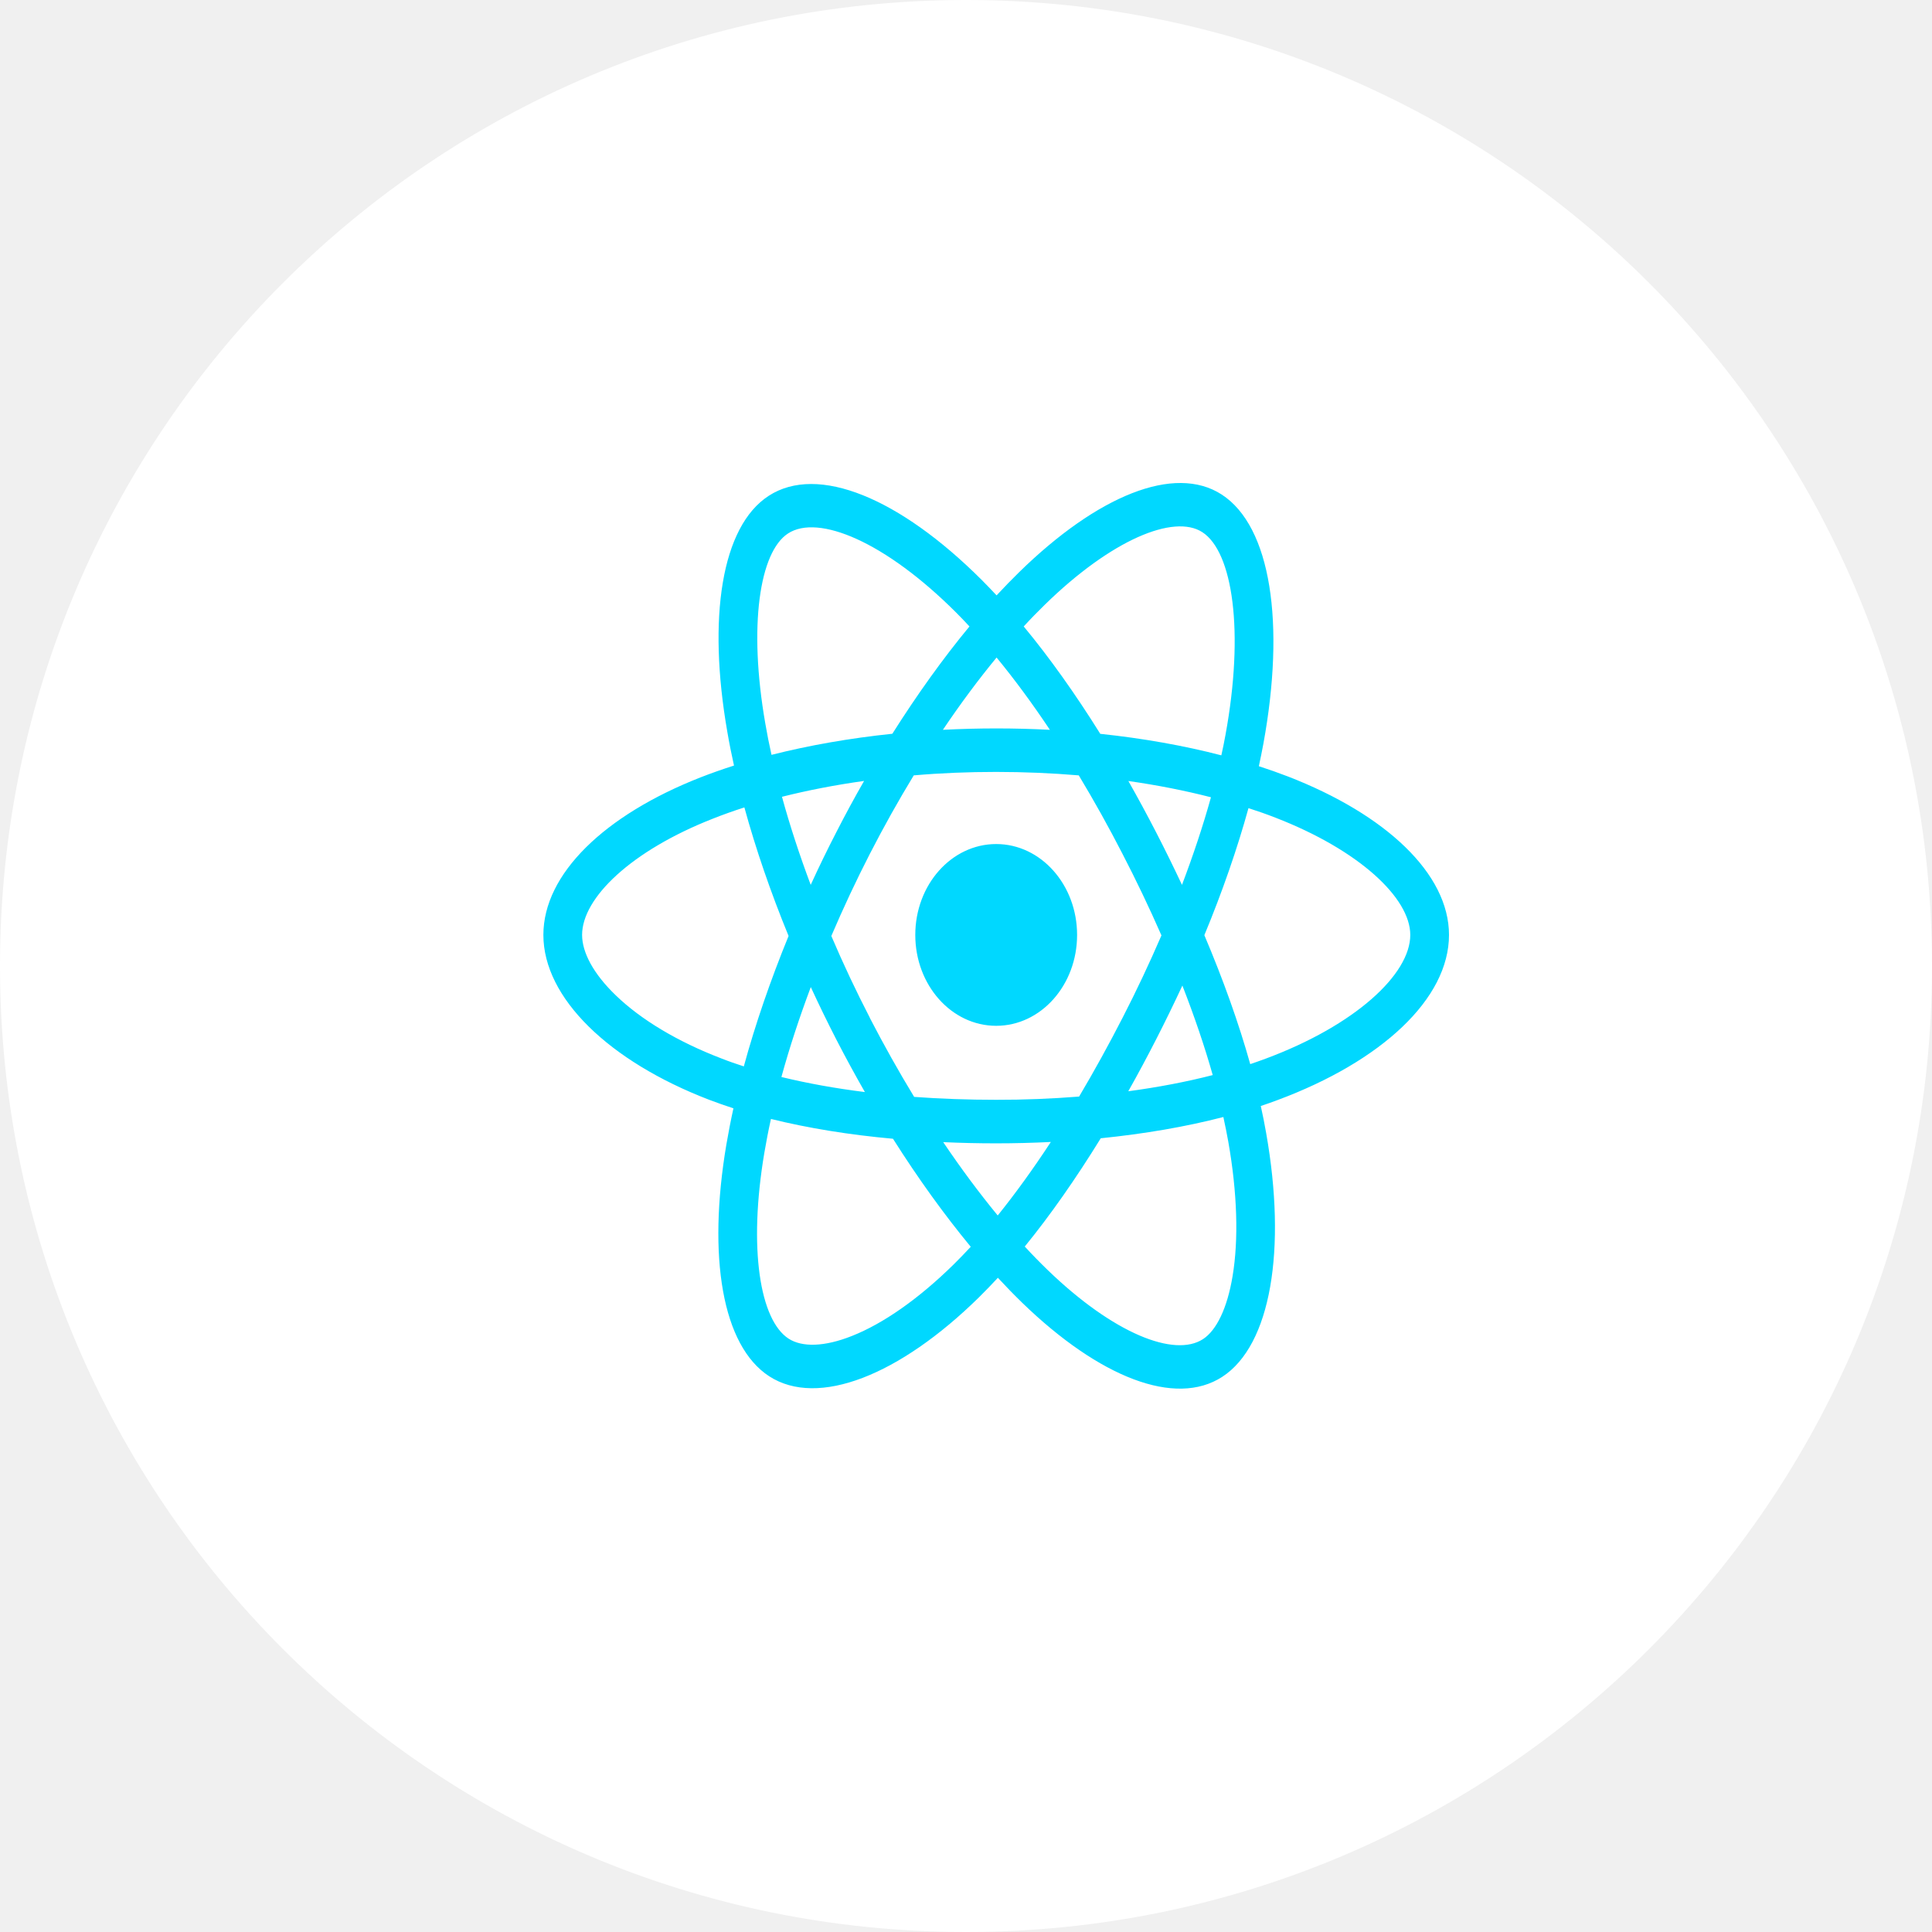
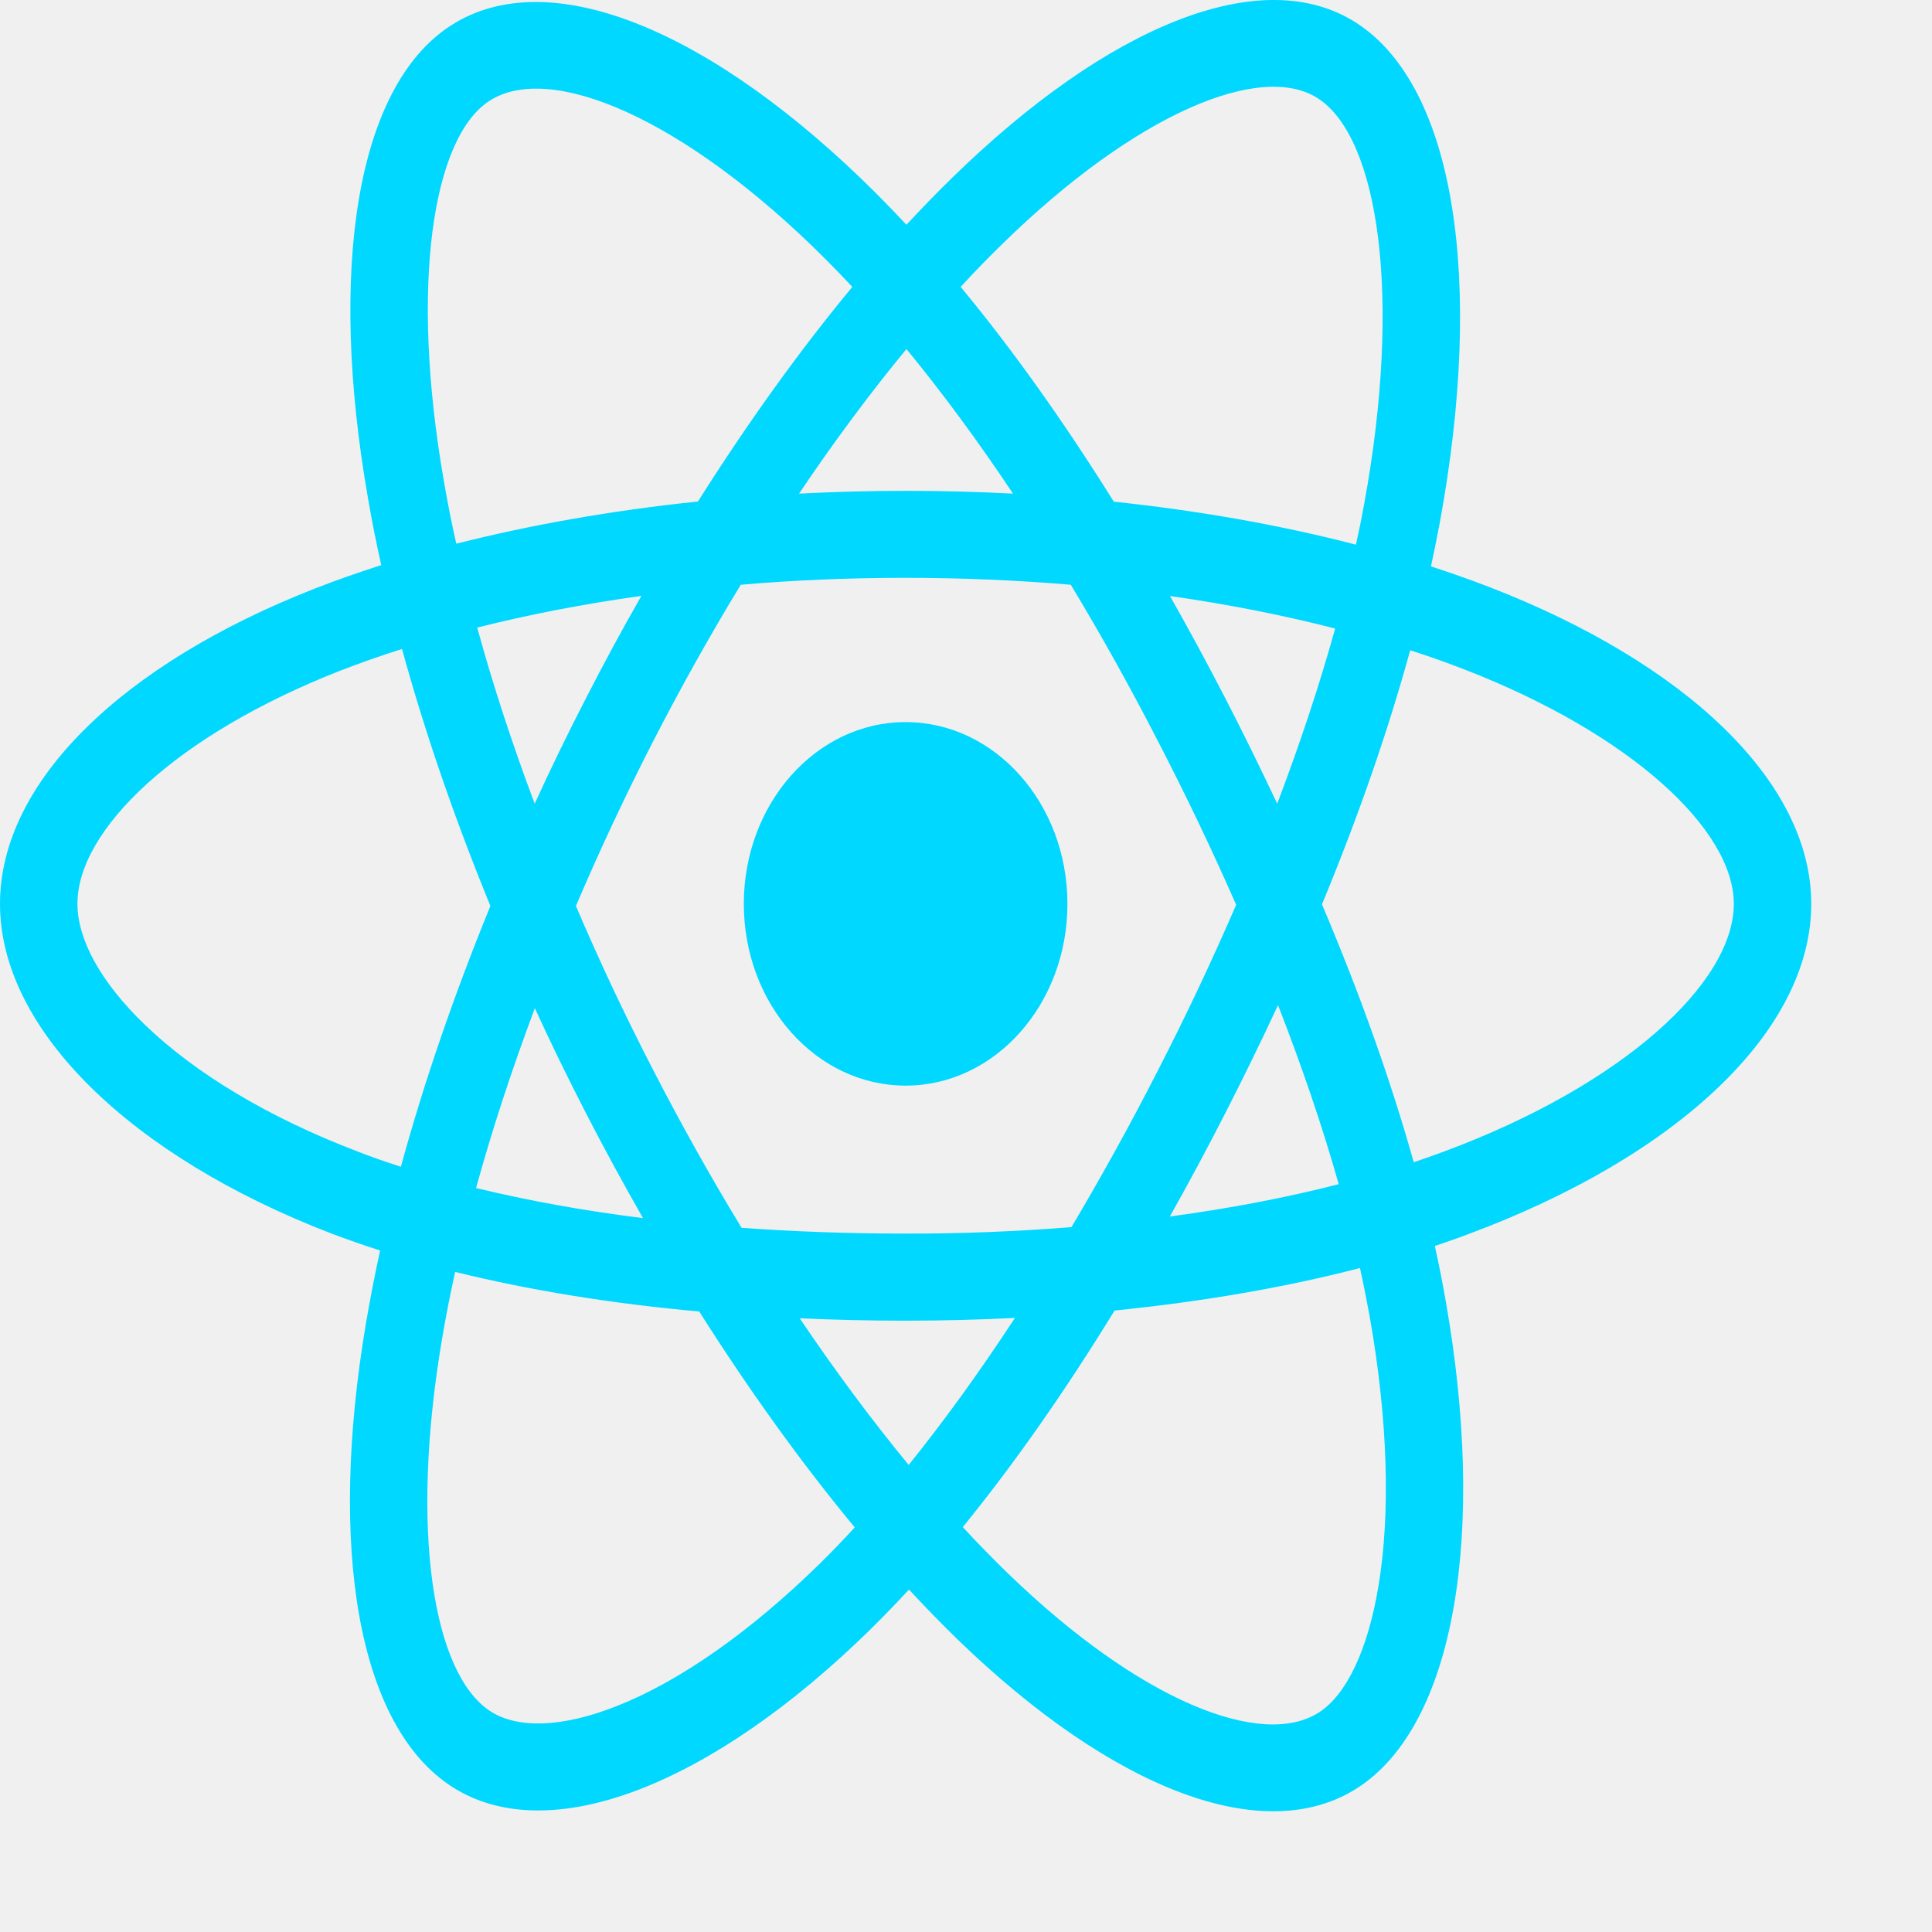
- <svg xmlns="http://www.w3.org/2000/svg" width="24" height="24" viewBox="0 0 24 24" fill="none">
-   <circle cx="12" cy="12" r="12" fill="white" />
-   <path d="M16 9.646C15.88 9.6 15.759 9.557 15.638 9.518C15.658 9.424 15.677 9.332 15.694 9.24C15.968 7.745 15.789 6.54 15.176 6.143C14.589 5.763 13.63 6.159 12.66 7.108C12.565 7.201 12.471 7.298 12.38 7.396C12.319 7.331 12.257 7.266 12.194 7.203C11.178 6.189 10.16 5.762 9.548 6.16C8.962 6.541 8.788 7.674 9.035 9.091C9.059 9.232 9.087 9.371 9.118 9.51C8.974 9.556 8.835 9.605 8.702 9.657C7.511 10.124 6.75 10.856 6.75 11.614C6.75 12.398 7.567 13.184 8.807 13.661C8.908 13.699 9.009 13.735 9.111 13.768C9.078 13.917 9.049 14.068 9.023 14.219C8.788 15.612 8.971 16.718 9.556 17.097C10.16 17.488 11.174 17.086 12.161 16.116C12.241 16.037 12.319 15.956 12.396 15.873C12.495 15.98 12.596 16.084 12.7 16.185C13.656 17.11 14.6 17.483 15.184 17.103C15.788 16.71 15.984 15.522 15.729 14.077C15.709 13.963 15.687 13.851 15.662 13.739C15.733 13.715 15.803 13.691 15.871 13.665C17.161 13.185 18 12.408 18 11.614C18 10.853 17.215 10.117 16 9.646ZM15.72 13.152C15.659 13.175 15.595 13.197 15.531 13.219C15.389 12.712 15.197 12.174 14.961 11.617C15.186 11.074 15.37 10.542 15.509 10.039C15.624 10.076 15.736 10.115 15.843 10.157C16.884 10.56 17.519 11.155 17.519 11.614C17.519 12.103 16.834 12.738 15.72 13.152ZM15.258 14.181C15.371 14.821 15.387 15.399 15.312 15.85C15.245 16.256 15.11 16.527 14.944 16.635C14.589 16.866 13.831 16.566 13.013 15.775C12.917 15.682 12.822 15.585 12.73 15.485C13.047 15.096 13.364 14.643 13.674 14.14C14.217 14.085 14.731 13.997 15.197 13.876C15.22 13.98 15.24 14.082 15.258 14.181ZM10.585 16.595C10.239 16.733 9.963 16.737 9.796 16.629C9.441 16.399 9.294 15.511 9.495 14.32C9.519 14.179 9.546 14.039 9.577 13.9C10.038 14.014 10.548 14.097 11.093 14.146C11.405 14.639 11.731 15.091 12.059 15.488C11.989 15.563 11.918 15.637 11.845 15.709C11.408 16.138 10.971 16.442 10.585 16.595ZM8.963 13.149C8.414 12.939 7.961 12.665 7.651 12.366C7.371 12.097 7.231 11.831 7.231 11.614C7.231 11.154 7.841 10.567 8.86 10.168C8.984 10.119 9.113 10.073 9.247 10.03C9.388 10.545 9.573 11.083 9.796 11.627C9.57 12.18 9.382 12.726 9.24 13.247C9.147 13.217 9.054 13.185 8.963 13.149ZM9.507 8.988C9.295 7.773 9.436 6.857 9.789 6.627C10.165 6.382 10.998 6.731 11.875 7.607C11.932 7.664 11.988 7.722 12.043 7.782C11.717 8.176 11.394 8.626 11.085 9.115C10.556 9.17 10.05 9.259 9.584 9.377C9.555 9.248 9.529 9.118 9.507 8.988V8.988ZM14.359 10.334C14.249 10.121 14.135 9.91 14.017 9.702C14.376 9.753 14.72 9.821 15.043 9.904C14.946 10.253 14.825 10.618 14.683 10.992C14.579 10.771 14.471 10.551 14.359 10.334ZM12.38 8.168C12.602 8.438 12.824 8.739 13.042 9.066C12.6 9.043 12.156 9.043 11.713 9.066C11.931 8.742 12.155 8.441 12.38 8.168ZM10.389 10.338C10.278 10.553 10.172 10.771 10.071 10.992C9.931 10.619 9.811 10.252 9.714 9.898C10.035 9.817 10.377 9.751 10.734 9.701C10.614 9.91 10.499 10.123 10.389 10.338V10.338ZM10.744 13.566C10.375 13.52 10.028 13.457 9.707 13.379C9.806 13.018 9.929 12.643 10.072 12.262C10.174 12.483 10.28 12.701 10.391 12.917C10.505 13.138 10.623 13.355 10.744 13.566ZM12.394 15.099C12.166 14.822 11.939 14.517 11.717 14.188C11.932 14.198 12.152 14.203 12.375 14.203C12.604 14.203 12.831 14.197 13.054 14.186C12.835 14.52 12.614 14.826 12.394 15.099ZM14.688 12.243C14.838 12.628 14.965 13.001 15.065 13.355C14.739 13.439 14.387 13.506 14.016 13.556C14.135 13.345 14.25 13.13 14.361 12.913C14.474 12.692 14.583 12.469 14.688 12.243ZM13.945 12.643C13.774 12.976 13.595 13.302 13.405 13.622C13.062 13.649 12.719 13.663 12.375 13.662C12.025 13.662 11.684 13.65 11.356 13.626C11.162 13.307 10.979 12.98 10.806 12.646H10.807C10.635 12.313 10.475 11.974 10.327 11.627C10.475 11.281 10.634 10.941 10.805 10.608L10.805 10.608C10.976 10.275 11.158 9.949 11.351 9.632C11.685 9.603 12.028 9.589 12.375 9.589H12.375C12.723 9.589 13.067 9.604 13.401 9.632C13.592 9.949 13.773 10.274 13.943 10.605C14.115 10.937 14.277 11.276 14.428 11.62C14.278 11.967 14.117 12.309 13.945 12.643ZM14.936 6.611C15.313 6.855 15.46 7.84 15.223 9.131C15.208 9.214 15.191 9.298 15.172 9.383C14.706 9.262 14.199 9.172 13.668 9.116C13.359 8.621 13.039 8.171 12.717 7.782C12.801 7.69 12.888 7.601 12.976 7.515C13.806 6.703 14.583 6.382 14.936 6.611ZM12.375 10.485C12.93 10.485 13.38 10.991 13.38 11.614C13.38 12.238 12.93 12.743 12.375 12.743C11.82 12.743 11.37 12.238 11.37 11.614C11.37 10.991 11.82 10.485 12.375 10.485Z" fill="#00D8FF" />
+ <svg xmlns="http://www.w3.org/2000/svg" width="12" height="12" viewBox="0 0 12 12" fill="none">
+   <path d="M9.25 3.646C9.13 3.6 9.009 3.557 8.888 3.518C8.908 3.424 8.927 3.332 8.944 3.24C9.218 1.745 9.039 0.54 8.426 0.143C7.839 -0.237 6.88 0.159 5.91 1.108C5.815 1.201 5.721 1.298 5.63 1.396C5.569 1.331 5.507 1.266 5.444 1.203C4.428 0.189 3.41 -0.238 2.798 0.16C2.212 0.541 2.038 1.674 2.285 3.091C2.309 3.232 2.337 3.371 2.368 3.51C2.224 3.556 2.085 3.605 1.952 3.657C0.761 4.124 0 4.856 0 5.614C0 6.398 0.817 7.184 2.057 7.661C2.158 7.699 2.259 7.735 2.361 7.767C2.328 7.917 2.299 8.067 2.273 8.219C2.038 9.612 2.221 10.718 2.806 11.097C3.41 11.488 4.424 11.086 5.411 10.116C5.491 10.037 5.569 9.956 5.646 9.873C5.745 9.98 5.846 10.084 5.95 10.185C6.906 11.11 7.85 11.483 8.435 11.103C9.038 10.71 9.234 9.522 8.979 8.077C8.959 7.963 8.937 7.851 8.912 7.739C8.983 7.715 9.053 7.691 9.121 7.665C10.411 7.185 11.25 6.408 11.25 5.614C11.25 4.853 10.465 4.116 9.25 3.646ZM8.97 7.152C8.909 7.175 8.845 7.197 8.781 7.219C8.639 6.712 8.447 6.174 8.211 5.617C8.436 5.074 8.621 4.542 8.759 4.039C8.874 4.076 8.986 4.115 9.093 4.157C10.134 4.56 10.769 5.155 10.769 5.614C10.769 6.103 10.084 6.738 8.97 7.152ZM8.508 8.181C8.621 8.821 8.637 9.399 8.562 9.85C8.495 10.256 8.36 10.527 8.194 10.635C7.839 10.866 7.081 10.566 6.263 9.775C6.167 9.682 6.072 9.585 5.98 9.485C6.297 9.096 6.614 8.643 6.923 8.14C7.467 8.085 7.981 7.997 8.447 7.876C8.47 7.98 8.49 8.082 8.508 8.181ZM3.835 10.595C3.489 10.733 3.213 10.737 3.046 10.629C2.691 10.399 2.544 9.511 2.745 8.32C2.769 8.179 2.796 8.039 2.827 7.9C3.288 8.014 3.798 8.097 4.343 8.146C4.655 8.639 4.981 9.091 5.309 9.487C5.239 9.563 5.168 9.637 5.095 9.709C4.658 10.138 4.221 10.442 3.835 10.595ZM2.213 7.149C1.664 6.939 1.211 6.665 0.901 6.366C0.621 6.097 0.481 5.831 0.481 5.614C0.481 5.154 1.091 4.567 2.11 4.167C2.234 4.119 2.363 4.073 2.497 4.031C2.638 4.545 2.823 5.083 3.046 5.627C2.82 6.18 2.632 6.726 2.49 7.247C2.397 7.217 2.304 7.185 2.213 7.149ZM2.757 2.988C2.545 1.773 2.686 0.857 3.039 0.627C3.415 0.382 4.248 0.731 5.125 1.607C5.182 1.664 5.238 1.722 5.294 1.782C4.967 2.176 4.644 2.626 4.335 3.115C3.806 3.17 3.3 3.259 2.834 3.377C2.805 3.248 2.779 3.118 2.757 2.988V2.988ZM7.609 4.334C7.499 4.121 7.385 3.91 7.267 3.702C7.626 3.753 7.97 3.821 8.293 3.904C8.196 4.253 8.075 4.618 7.933 4.992C7.829 4.771 7.721 4.551 7.609 4.334ZM5.63 2.168C5.852 2.438 6.074 2.739 6.292 3.066C5.849 3.043 5.406 3.043 4.963 3.066C5.181 2.742 5.405 2.441 5.63 2.168ZM3.639 4.338C3.528 4.553 3.422 4.771 3.321 4.992C3.181 4.619 3.061 4.252 2.964 3.898C3.285 3.817 3.627 3.751 3.984 3.701C3.864 3.91 3.749 4.123 3.639 4.338V4.338ZM3.994 7.566C3.625 7.52 3.278 7.457 2.957 7.379C3.056 7.018 3.179 6.644 3.322 6.262C3.423 6.483 3.53 6.701 3.641 6.917C3.755 7.138 3.873 7.355 3.994 7.566ZM5.644 9.099C5.416 8.822 5.189 8.517 4.967 8.188C5.182 8.198 5.402 8.203 5.625 8.203C5.854 8.203 6.081 8.197 6.304 8.186C6.085 8.52 5.864 8.826 5.644 9.099ZM7.938 6.243C8.088 6.628 8.215 7.001 8.315 7.355C7.989 7.439 7.637 7.506 7.266 7.556C7.385 7.345 7.5 7.13 7.611 6.913C7.724 6.692 7.833 6.469 7.938 6.243ZM7.195 6.643C7.025 6.976 6.845 7.302 6.655 7.622C6.312 7.649 5.969 7.663 5.625 7.662C5.275 7.662 4.934 7.65 4.606 7.626C4.412 7.307 4.229 6.98 4.057 6.646H4.057C3.885 6.313 3.725 5.974 3.577 5.627C3.725 5.281 3.884 4.941 4.055 4.608L4.055 4.608C4.226 4.275 4.408 3.949 4.601 3.632C4.935 3.603 5.278 3.589 5.625 3.589H5.625C5.973 3.589 6.317 3.604 6.651 3.632C6.842 3.949 7.023 4.274 7.193 4.605C7.365 4.937 7.527 5.276 7.678 5.62C7.528 5.967 7.367 6.308 7.195 6.643ZM8.186 0.611C8.563 0.855 8.71 1.84 8.473 3.131C8.458 3.214 8.441 3.298 8.422 3.383C7.956 3.262 7.449 3.172 6.918 3.116C6.609 2.621 6.289 2.171 5.967 1.782C6.051 1.69 6.138 1.601 6.226 1.515C7.056 0.703 7.833 0.382 8.186 0.611ZM5.625 4.485C6.18 4.485 6.63 4.991 6.63 5.614C6.63 6.238 6.18 6.743 5.625 6.743C5.07 6.743 4.62 6.238 4.62 5.614C4.62 4.991 5.07 4.485 5.625 4.485Z" fill="#00D8FF" />
</svg>
